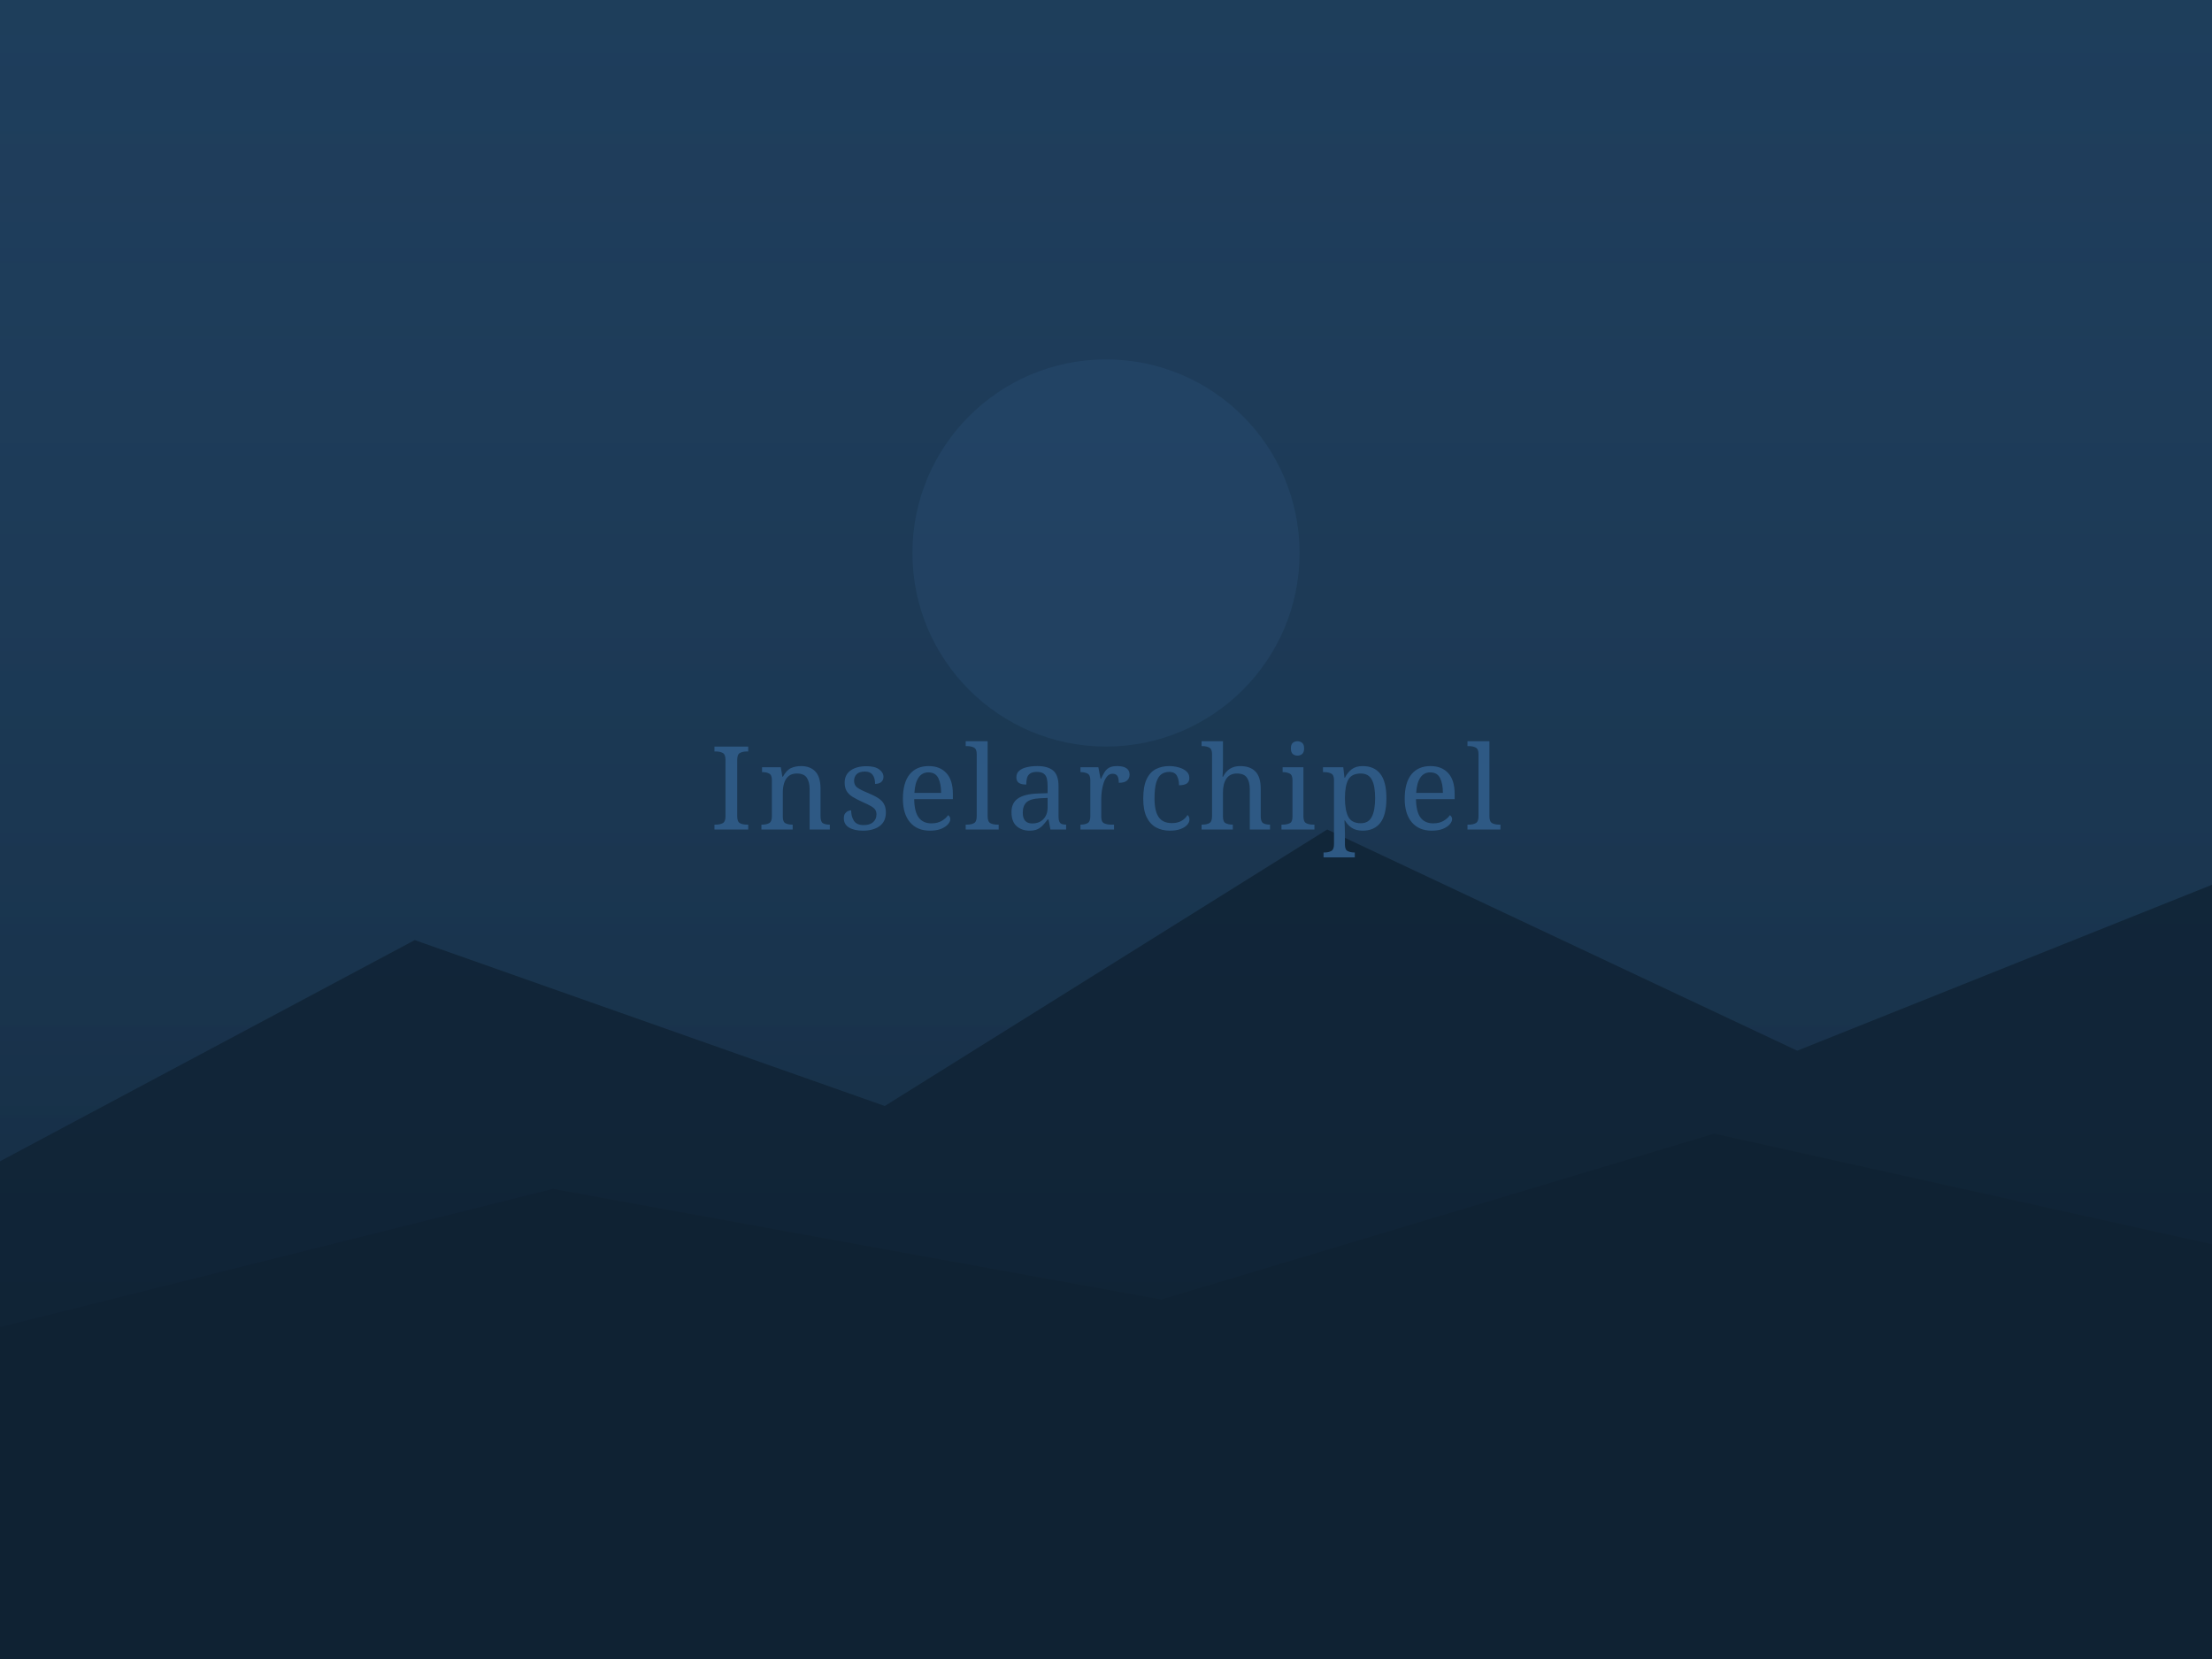
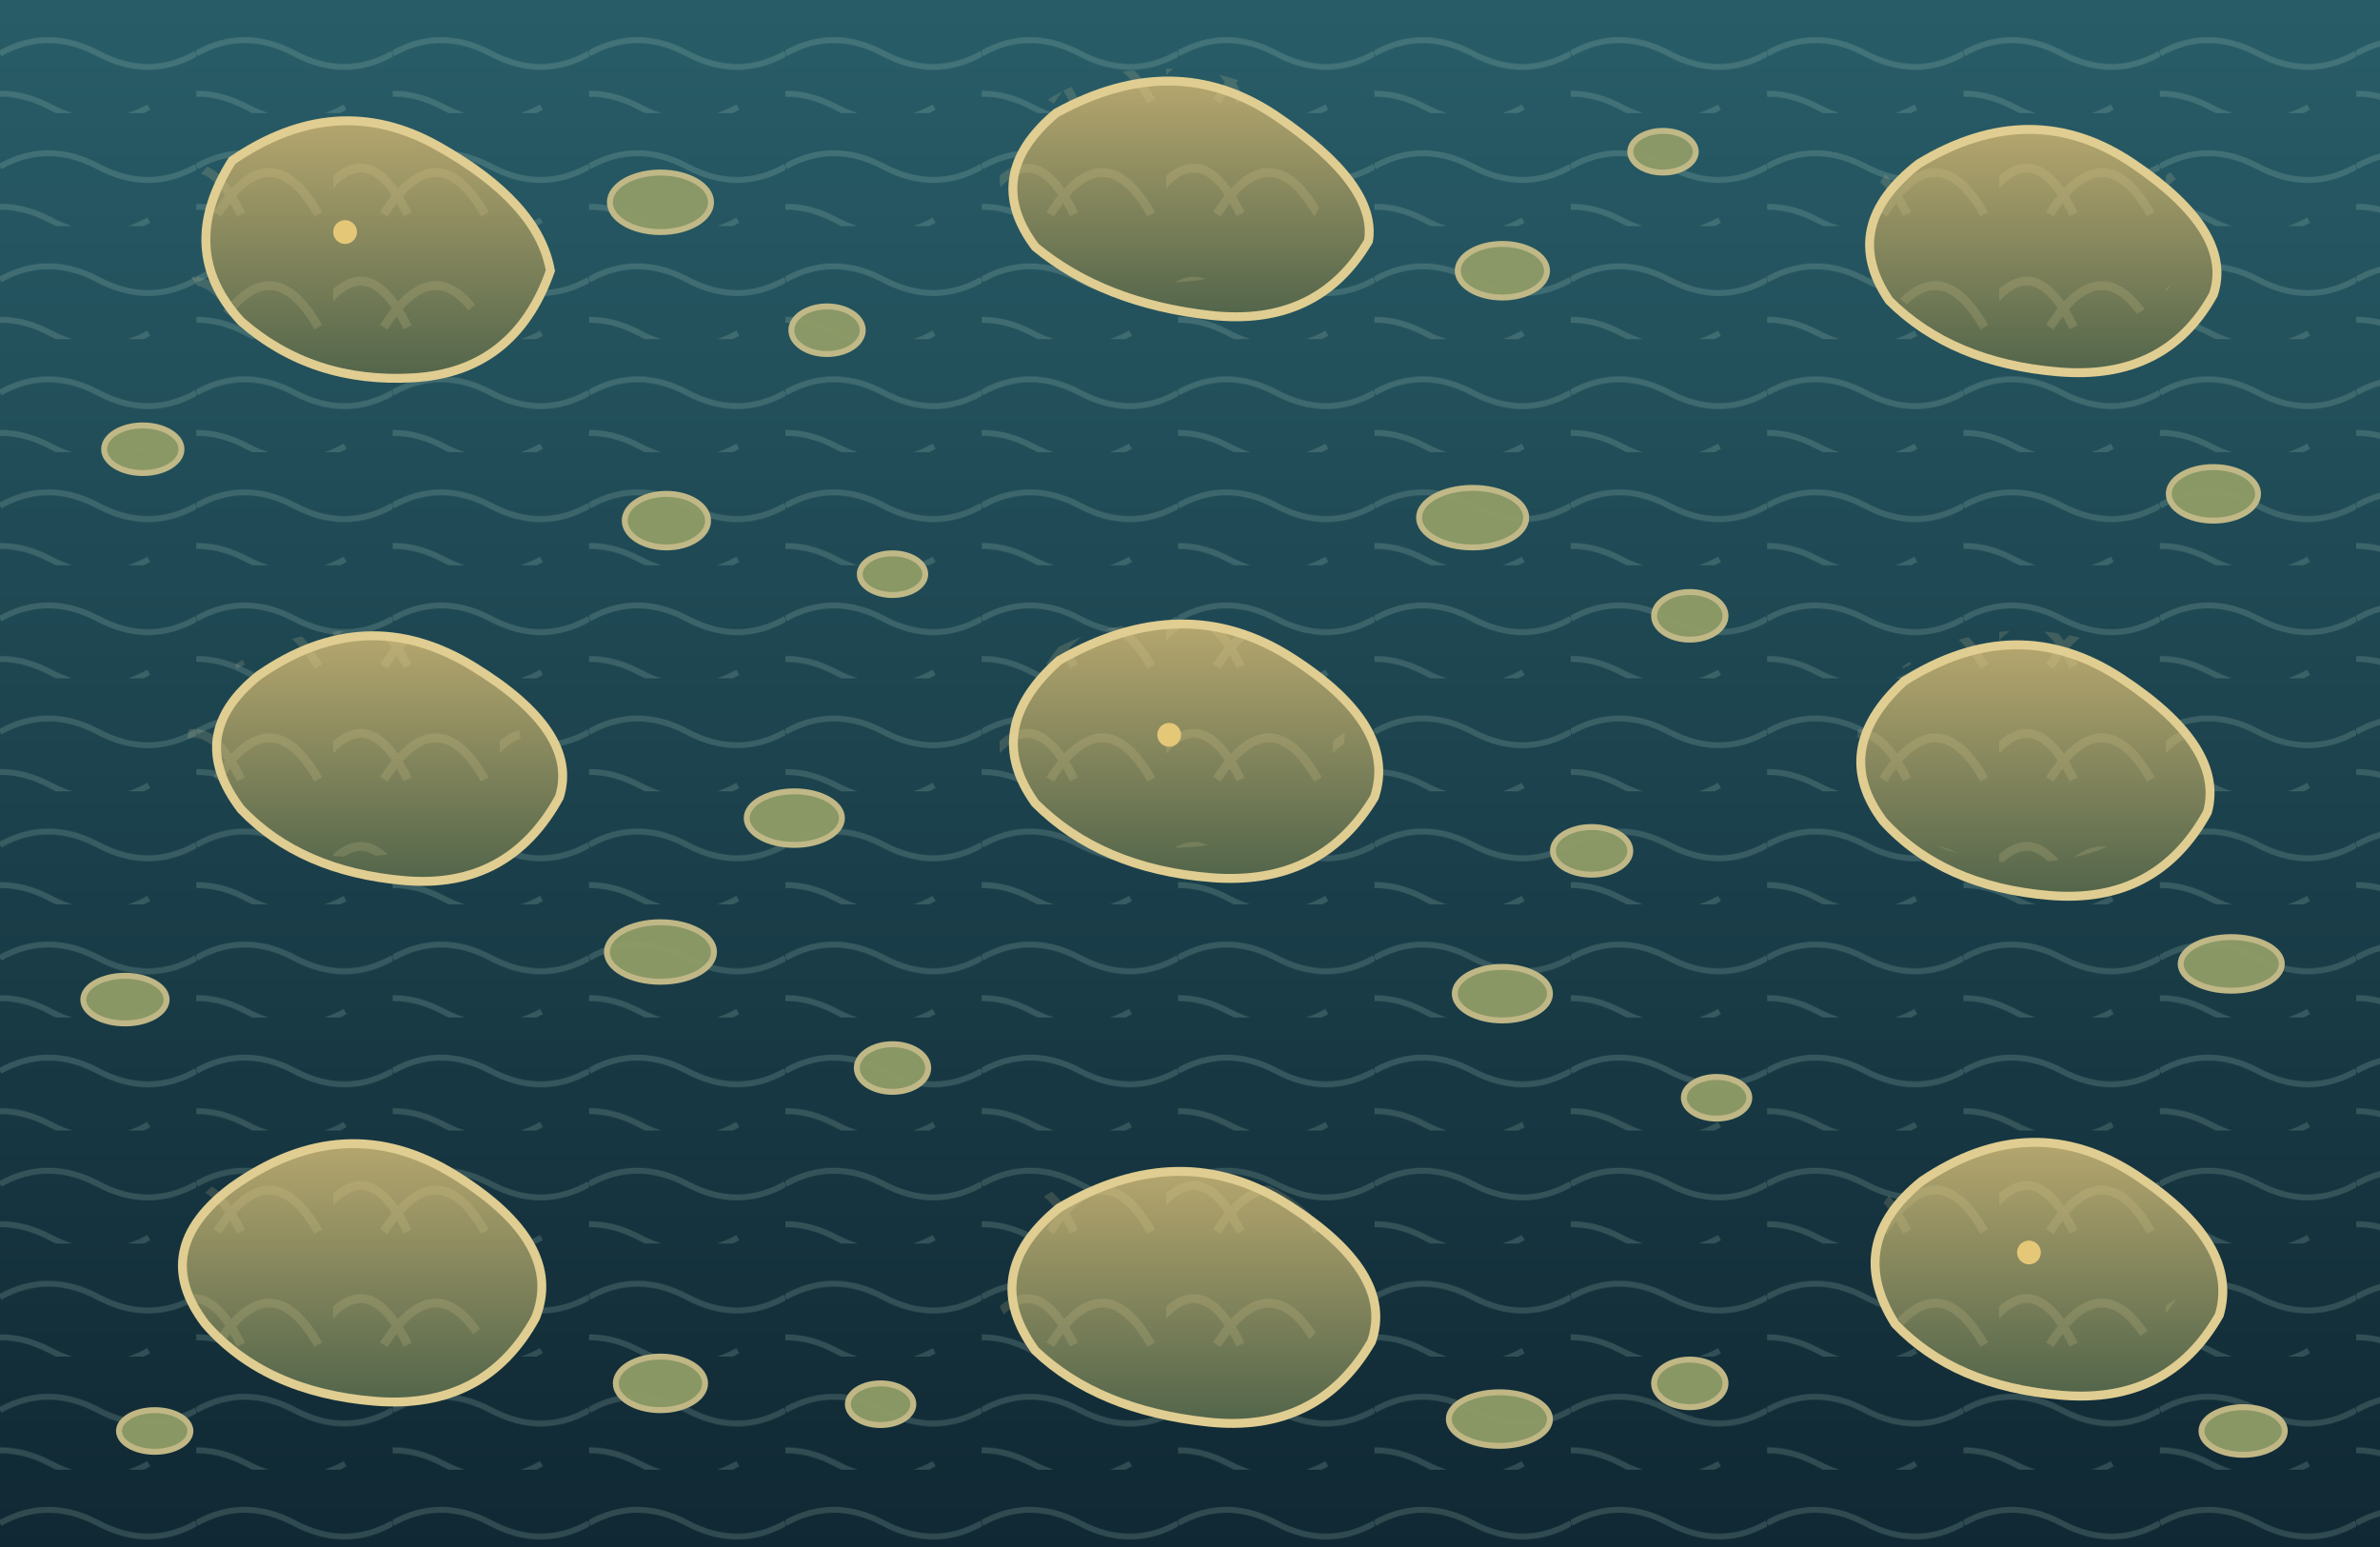
- <svg xmlns="http://www.w3.org/2000/svg" viewBox="0 0 800 600">
+ <svg xmlns="http://www.w3.org/2000/svg" viewBox="0 0 800 520">
  <defs>
-     <linearGradient id="m" x1="0" y1="0" x2="0" y2="1">
-       <stop offset="0%" stop-color="#2e5984" stop-opacity="0.5" />
-       <stop offset="100%" stop-color="#0f2233" />
+     <linearGradient id="sea" x2="0" y2="1">
+       <stop stop-color="#285d68" />
+       <stop offset="1" stop-color="#102833" />
    </linearGradient>
+     <linearGradient id="land" x2="0" y2="1">
+       <stop stop-color="#b5a66e" />
+       <stop offset="1" stop-color="#52654a" />
+     </linearGradient>
+     <pattern id="waves" width="66" height="38" patternUnits="userSpaceOnUse">
+       <path d="M0 18q16-9 33 0t33 0M-16 36q16-9 33 0t33 0" fill="none" stroke="#c1ded0" stroke-opacity=".18" stroke-width="2" />
+     </pattern>
+     <pattern id="hills" width="56" height="38" patternUnits="userSpaceOnUse">
+       <path d="M-8 34q18-31 33 0m-8 0q18-28 34 0" fill="none" stroke="#e3d29a" stroke-opacity=".23" stroke-width="3" />
+     </pattern>
  </defs>
-   <rect width="800" height="600" fill="#0f2233" />
-   <rect width="800" height="600" fill="url(#m)" />
-   <polygon points="0,420 150,340 320,400 480,300 650,380 800,320 800,600 0,600" fill="#0f2233" opacity="0.8" />
-   <polygon points="0,480 200,430 420,470 620,410 800,450 800,600 0,600" fill="#0f2233" />
-   <circle cx="400" cy="200" r="70" fill="#2e5984" opacity="0.25" />
-   <text x="400" y="300" font-family="Georgia, serif" font-size="42" fill="#2e5984" text-anchor="middle" letter-spacing="2">Inselarchipel</text>
+   <rect width="800" height="520" fill="url(#sea)" />
+   <rect width="800" height="520" fill="url(#waves)" />
+   <g fill="url(#land)" stroke="#e0cd91" stroke-width="3">
+     <path d="M78 54q35-24 69-5t38 42q-12 34-46 36t-58-19q-22-24-3-54Z" />
+     <path d="M355 38q40-22 74 1t31 42q-17 29-53 25t-59-23q-18-24 7-45Z" />
+     <path d="M645 55q38-23 72 0t27 44q-16 29-52 26t-57-24q-17-25 10-46Z" />
+     <path d="M87 227q36-25 72-3t29 44q-17 31-52 28t-55-24q-19-25 6-45Z" />
+     <path d="M356 222q42-24 78-1t28 47q-18 30-55 27t-59-25q-18-25 8-48Z" />
+     <path d="M640 229q38-24 73-1t29 45q-17 31-53 28t-56-25q-18-24 7-47Z" />
+     <path d="M78 399q38-27 75-4t27 48q-17 31-54 28t-57-26q-19-25 9-46Z" />
+     <path d="M356 406q41-24 77-1t28 46q-18 31-55 27t-58-24q-19-26 8-48Z" />
+     <path d="M646 397q37-25 72-2t28 47q-17 30-53 27t-56-24q-17-27 9-48Z" />
+   </g>
+   <g fill="url(#hills)" opacity=".72">
+     <ellipse cx="116" cy="78" rx="56" ry="39" />
+     <ellipse cx="391" cy="59" rx="55" ry="36" />
+     <ellipse cx="682" cy="77" rx="55" ry="38" />
+     <ellipse cx="119" cy="250" rx="56" ry="38" />
+     <ellipse cx="393" cy="247" rx="59" ry="38" />
+     <ellipse cx="680" cy="251" rx="56" ry="39" />
+     <ellipse cx="116" cy="423" rx="57" ry="39" />
+     <ellipse cx="392" cy="429" rx="58" ry="38" />
+     <ellipse cx="682" cy="421" rx="54" ry="39" />
+   </g>
+   <g fill="#8e9b66" stroke="#c7bc88" stroke-width="2" opacity=".96">
+     <ellipse cx="222" cy="68" rx="17" ry="10" />
+     <ellipse cx="278" cy="111" rx="12" ry="8" />
+     <ellipse cx="505" cy="91" rx="15" ry="9" />
+     <ellipse cx="559" cy="51" rx="11" ry="7" />
+     <ellipse cx="224" cy="175" rx="14" ry="9" />
+     <ellipse cx="300" cy="193" rx="11" ry="7" />
+     <ellipse cx="495" cy="174" rx="18" ry="10" />
+     <ellipse cx="568" cy="207" rx="12" ry="8" />
+     <ellipse cx="48" cy="151" rx="13" ry="8" />
+     <ellipse cx="744" cy="166" rx="15" ry="9" />
+     <ellipse cx="267" cy="275" rx="16" ry="9" />
+     <ellipse cx="535" cy="286" rx="13" ry="8" />
+     <ellipse cx="222" cy="320" rx="18" ry="10" />
+     <ellipse cx="300" cy="359" rx="12" ry="8" />
+     <ellipse cx="505" cy="334" rx="16" ry="9" />
+     <ellipse cx="577" cy="369" rx="11" ry="7" />
+     <ellipse cx="42" cy="336" rx="14" ry="8" />
+     <ellipse cx="750" cy="324" rx="17" ry="9" />
+     <ellipse cx="222" cy="465" rx="15" ry="9" />
+     <ellipse cx="296" cy="472" rx="11" ry="7" />
+     <ellipse cx="504" cy="477" rx="17" ry="9" />
+     <ellipse cx="568" cy="465" rx="12" ry="8" />
+     <ellipse cx="52" cy="481" rx="12" ry="7" />
+     <ellipse cx="754" cy="481" rx="14" ry="8" />
+   </g>
+   <g fill="#e5c778">
+     <circle cx="116" cy="78" r="4" />
+     <circle cx="393" cy="247" r="4" />
+     <circle cx="682" cy="421" r="4" />
+   </g>
</svg>
